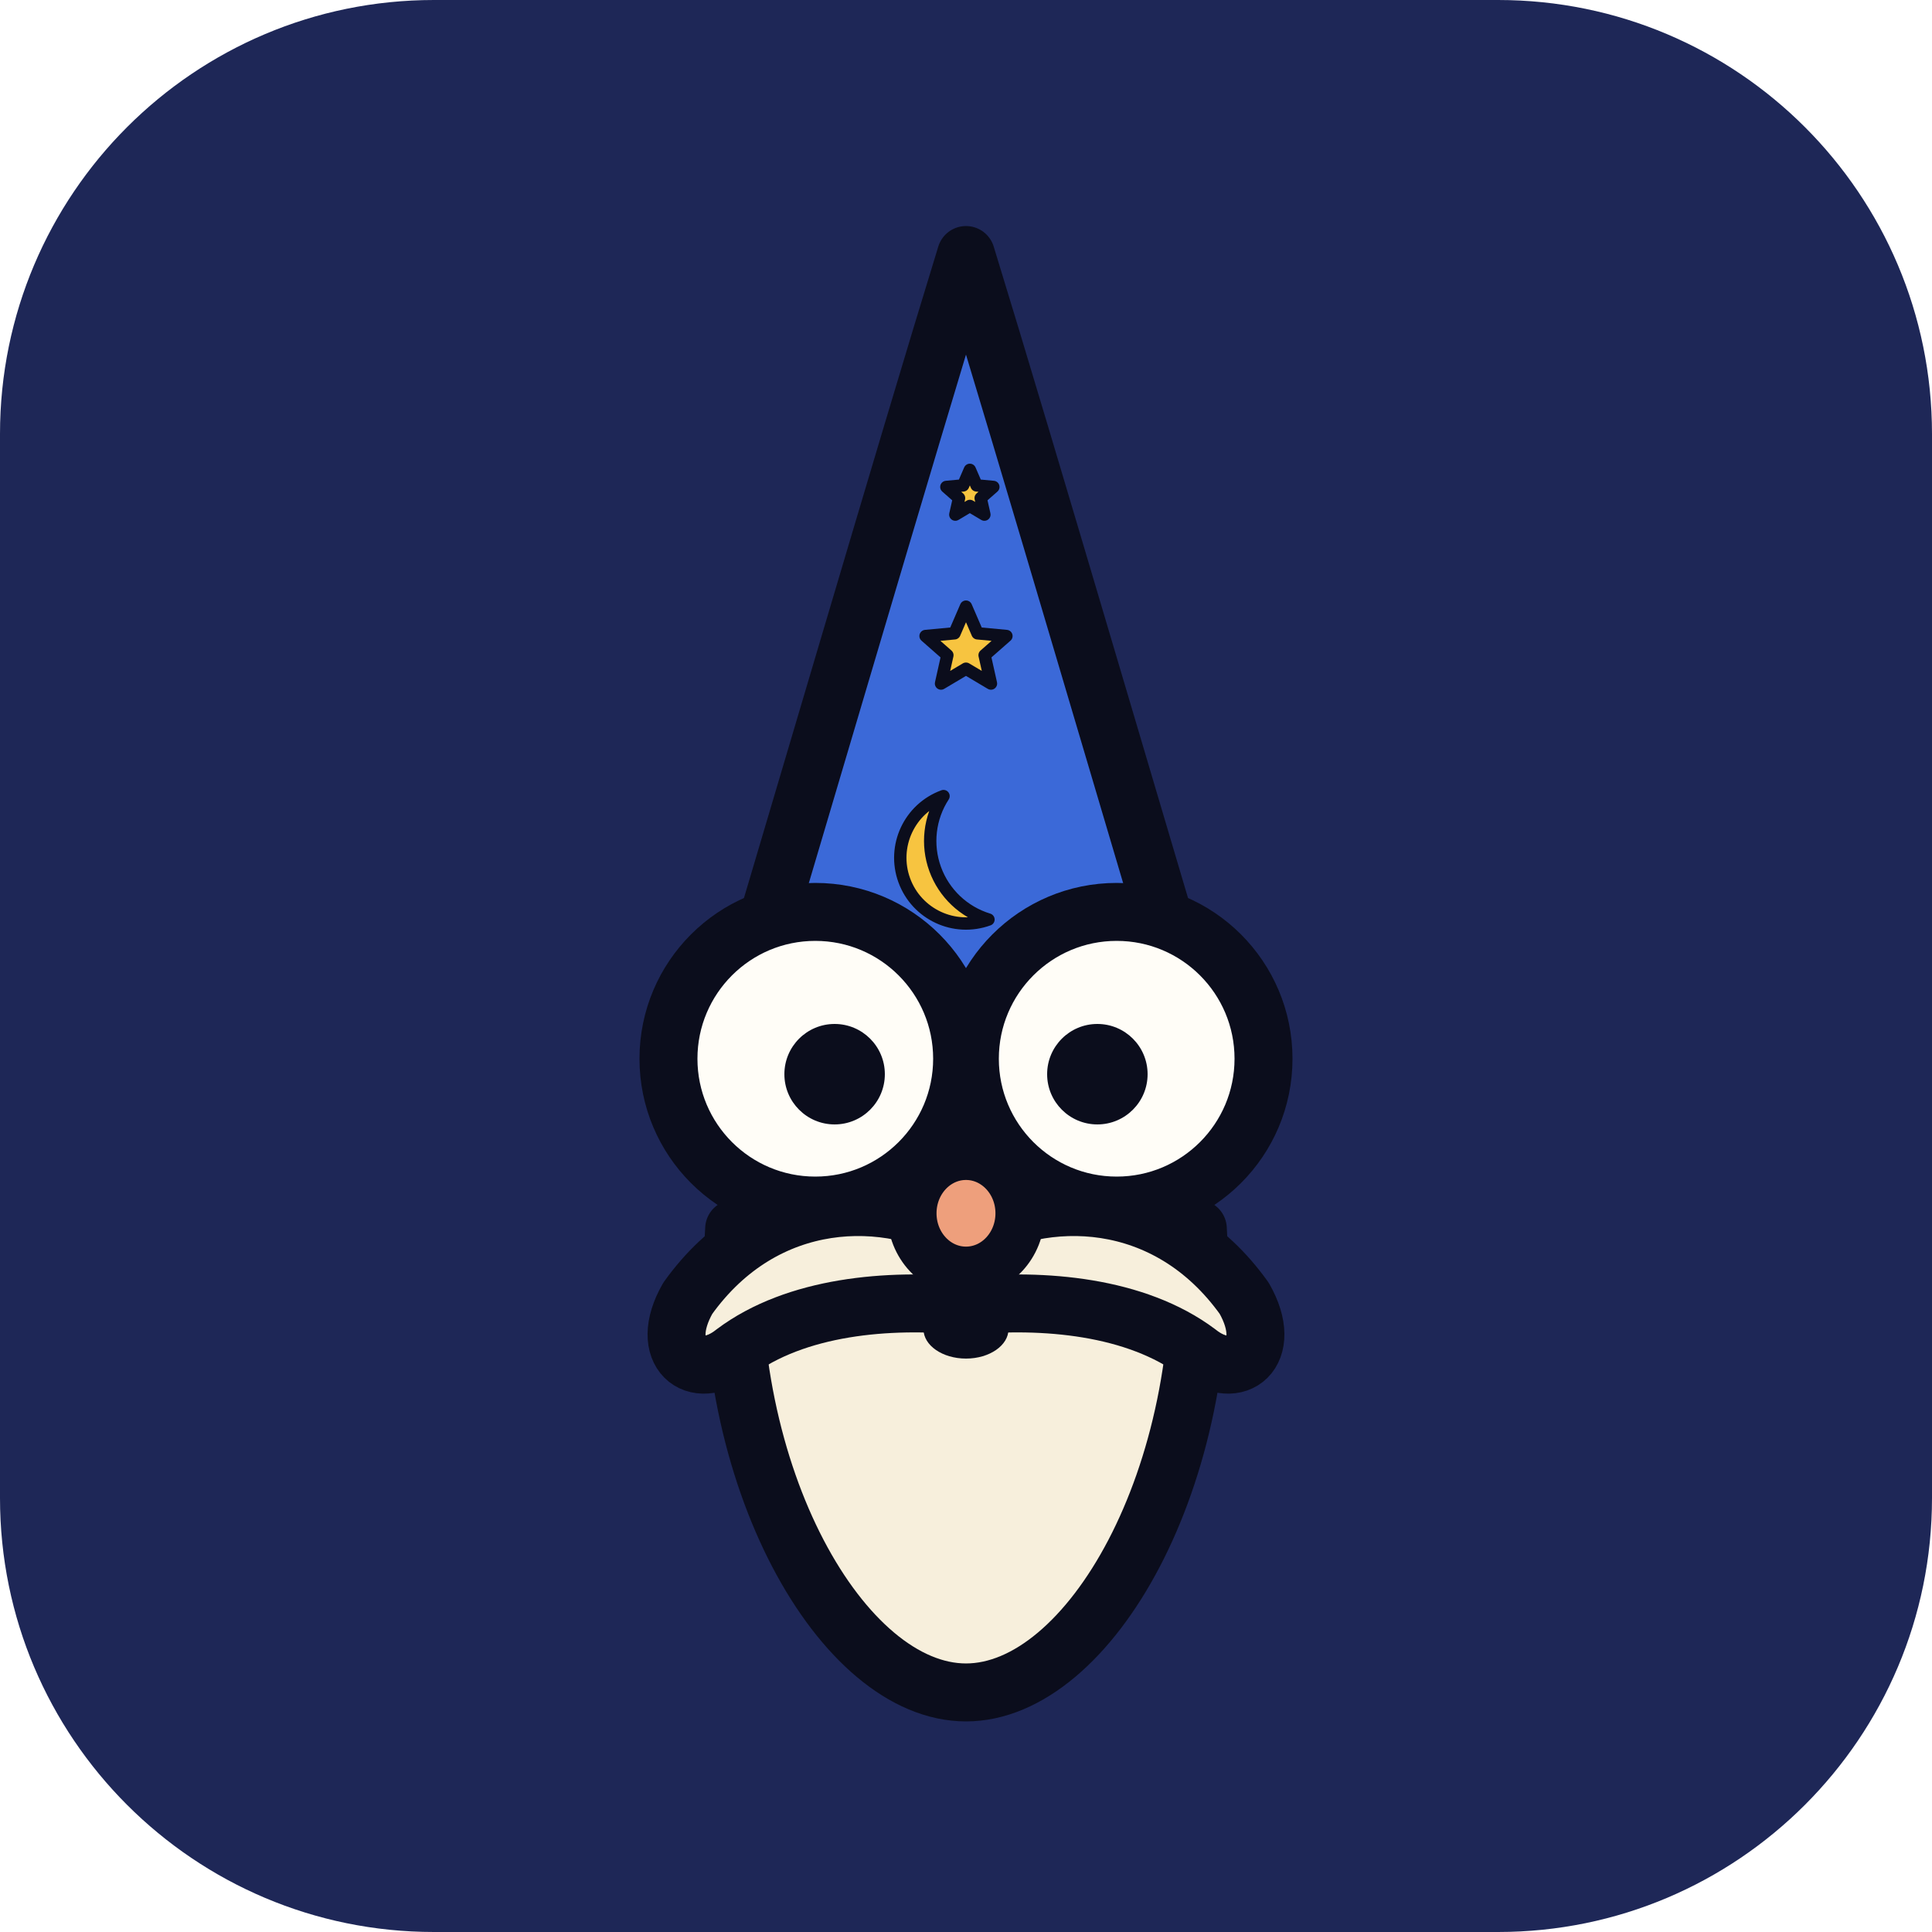
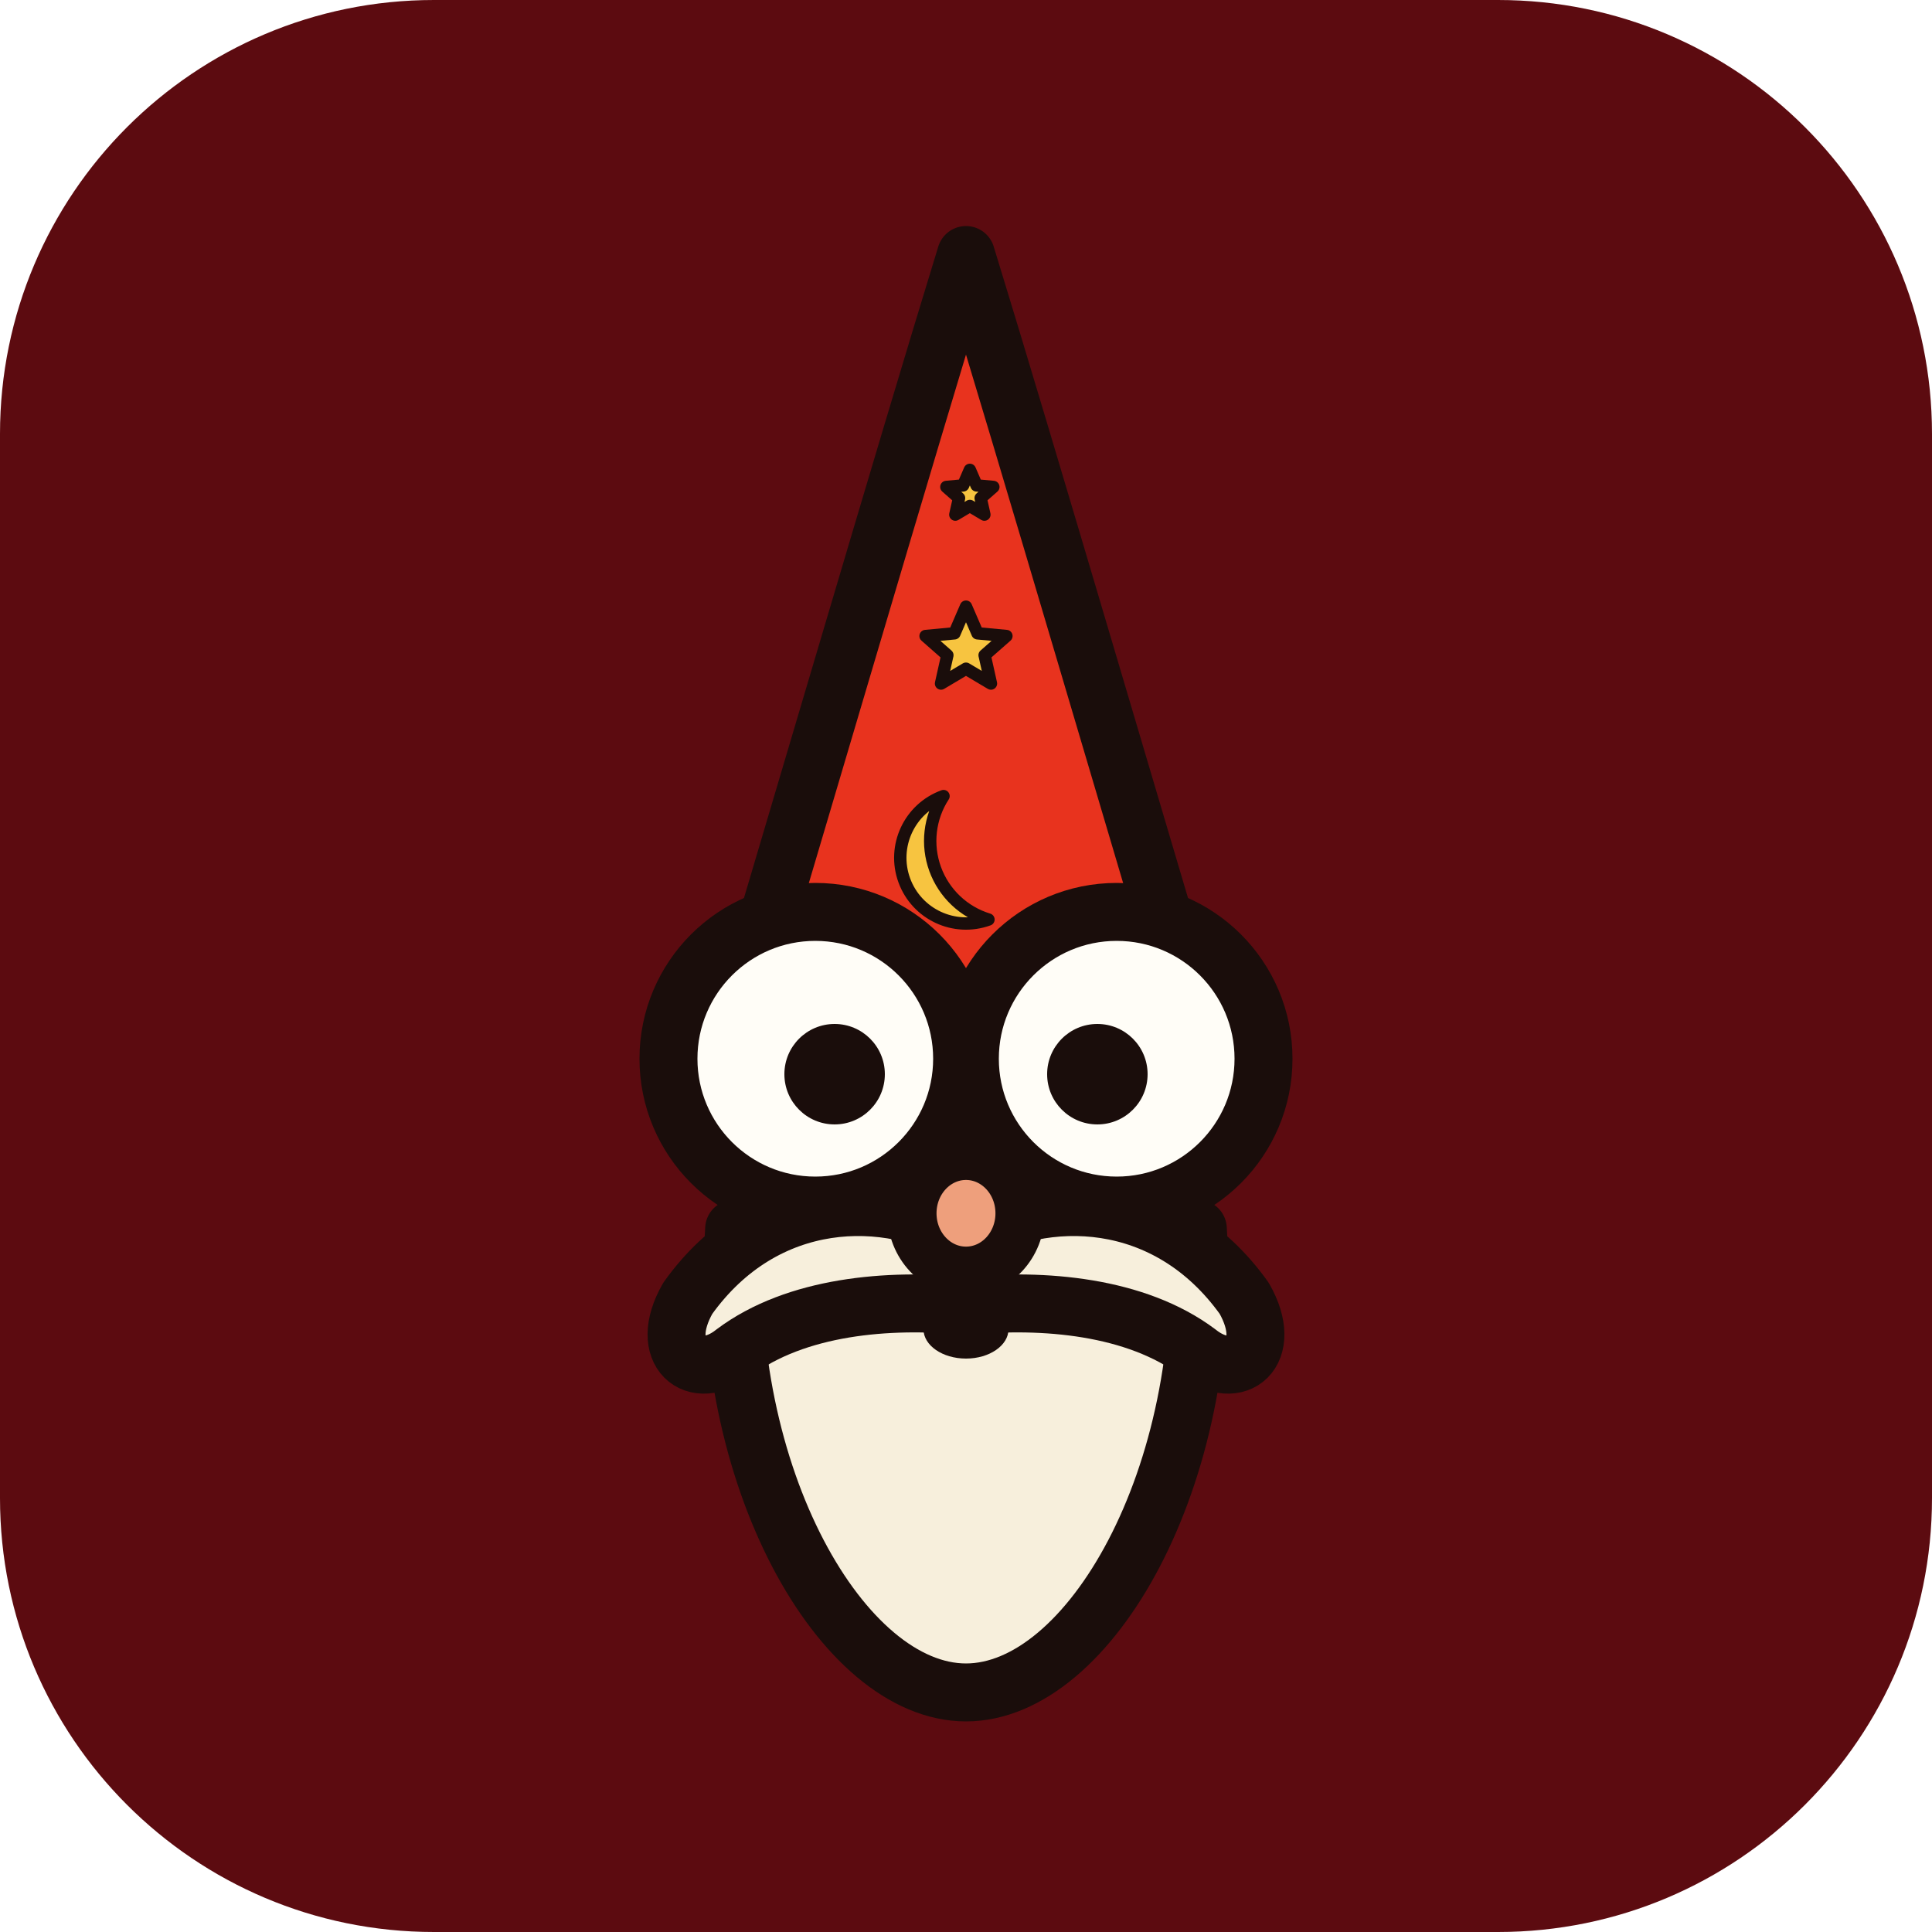
<svg xmlns="http://www.w3.org/2000/svg" viewBox="0 0 1024 1024">
-   <rect width="1024" height="1024" rx="230" fill="#1e2757" />
+   <rect width="1024" height="1024" rx="230" fill="#5c0b10" />
  <svg x="323.58" y="102.4" width="376.83" height="819.2" viewBox="54 -4 92 200">
-     <path d="M100 4 C108 30 122 78 134 118 L66 118 C78 78 92 30 100 4 Z" fill="#3b69d8" stroke="#0b0d1c" stroke-width="7.5" stroke-linejoin="round" stroke-linecap="round" />
-     <path transform="rotate(-20 100 82)" d="M100 73.5 A8.5 8.5 0 1 0 100 90.5 A10.63 10.63 0 0 1 100 73.5 Z" fill="#f7c440" stroke="#0b0d1c" stroke-width="1.6" stroke-linejoin="round" />
-     <polygon points="100,49.5 101.49,52.95 105.23,53.3 102.41,55.78 103.23,59.45 100,57.53 96.77,59.45 97.59,55.78 94.77,53.3 98.51,52.95" fill="#f7c440" stroke="#0b0d1c" stroke-width="1.6" stroke-linejoin="round" />
-     <polygon points="100.5,31.8 101.37,33.81 103.54,34.01 101.9,35.45 102.38,37.59 100.5,36.47 98.62,37.59 99.1,35.45 97.46,34.01 99.63,33.81" fill="#f7c440" stroke="#0b0d1c" stroke-width="1.6" stroke-linejoin="round" />
-     <polygon points="88,95.4 88.7,97.03 90.47,97.2 89.14,98.37 89.53,100.1 88,99.2 86.47,100.1 86.86,98.37 85.53,97.2 87.3,97.03" fill="#f7c440" stroke="#0b0d1c" stroke-width="1.6" stroke-linejoin="round" />
-     <polygon points="113,91.6 113.65,93.11 115.28,93.26 114.05,94.34 114.41,95.94 113,95.1 111.59,95.94 111.95,94.34 110.72,93.26 112.35,93.11" fill="#f7c440" stroke="#0b0d1c" stroke-width="1.6" stroke-linejoin="round" />
-     <path d="M70 130 C68 162 84 190 100 190 C116 190 132 162 130 130 Z" fill="#f7efdc" stroke="#0b0d1c" stroke-width="7.5" stroke-linejoin="round" stroke-linecap="round" />
-     <ellipse cx="100" cy="143" rx="5.5" ry="3.8" fill="#0b0d1c" />
-     <path d="M100 131 C110 125 126 125 136 139 C140 146 135 150 130 146 C122 140 110 139 100 140 C90 139 78 140 70 146 C65 150 60 146 64 139 C74 125 90 125 100 131 Z" fill="#f7efdc" stroke="#0b0d1c" stroke-width="7.5" stroke-linejoin="round" stroke-linecap="round" />
-     <circle cx="80.5" cy="108" r="19" fill="#fffdf7" stroke="#0b0d1c" stroke-width="7.5" stroke-linejoin="round" stroke-linecap="round" />
-     <circle cx="119.5" cy="108" r="19" fill="#fffdf7" stroke="#0b0d1c" stroke-width="7.5" stroke-linejoin="round" stroke-linecap="round" />
-     <circle cx="83" cy="110" r="6.5" fill="#0b0d1c" />
-     <circle cx="117" cy="110" r="6.5" fill="#0b0d1c" />
-     <ellipse cx="100" cy="128" rx="7" ry="7.5" fill="#ee9f7c" stroke="#0b0d1c" stroke-width="6.375" stroke-linejoin="round" stroke-linecap="round" />
+     <path d="M100 4 C108 30 122 78 134 118 L66 118 C78 78 92 30 100 4 Z" fill="#e8331e" stroke="#1a0d0b" stroke-width="7.5" stroke-linejoin="round" stroke-linecap="round" />
+     <path transform="rotate(-20 100 82)" d="M100 73.5 A8.5 8.5 0 1 0 100 90.5 A10.63 10.63 0 0 1 100 73.5 Z" fill="#f7c440" stroke="#1a0d0b" stroke-width="1.6" stroke-linejoin="round" />
+     <polygon points="100,49.5 101.49,52.95 105.23,53.3 102.41,55.78 103.23,59.45 100,57.53 96.77,59.45 97.59,55.78 94.77,53.3 98.51,52.95" fill="#f7c440" stroke="#1a0d0b" stroke-width="1.6" stroke-linejoin="round" />
+     <polygon points="100.5,31.8 101.37,33.81 103.54,34.01 101.9,35.45 102.38,37.59 100.5,36.47 98.62,37.59 99.1,35.45 97.46,34.01 99.63,33.81" fill="#f7c440" stroke="#1a0d0b" stroke-width="1.6" stroke-linejoin="round" />
+     <polygon points="88,95.4 88.7,97.03 90.47,97.2 89.14,98.37 89.53,100.1 88,99.2 86.47,100.1 86.86,98.37 85.53,97.2 87.3,97.03" fill="#f7c440" stroke="#1a0d0b" stroke-width="1.6" stroke-linejoin="round" />
+     <polygon points="113,91.6 113.65,93.11 115.28,93.26 114.05,94.34 114.41,95.94 113,95.1 111.59,95.94 111.95,94.34 110.72,93.26 112.35,93.11" fill="#f7c440" stroke="#1a0d0b" stroke-width="1.6" stroke-linejoin="round" />
+     <path d="M70 130 C68 162 84 190 100 190 C116 190 132 162 130 130 Z" fill="#f7efdc" stroke="#1a0d0b" stroke-width="7.5" stroke-linejoin="round" stroke-linecap="round" />
+     <ellipse cx="100" cy="143" rx="5.5" ry="3.8" fill="#1a0d0b" />
+     <path d="M100 131 C110 125 126 125 136 139 C140 146 135 150 130 146 C122 140 110 139 100 140 C90 139 78 140 70 146 C65 150 60 146 64 139 C74 125 90 125 100 131 Z" fill="#f7efdc" stroke="#1a0d0b" stroke-width="7.5" stroke-linejoin="round" stroke-linecap="round" />
+     <circle cx="80.5" cy="108" r="19" fill="#fffdf7" stroke="#1a0d0b" stroke-width="7.5" stroke-linejoin="round" stroke-linecap="round" />
+     <circle cx="119.5" cy="108" r="19" fill="#fffdf7" stroke="#1a0d0b" stroke-width="7.5" stroke-linejoin="round" stroke-linecap="round" />
+     <circle cx="83" cy="110" r="6.5" fill="#1a0d0b" />
+     <circle cx="117" cy="110" r="6.5" fill="#1a0d0b" />
+     <ellipse cx="100" cy="128" rx="7" ry="7.5" fill="#ee9f7c" stroke="#1a0d0b" stroke-width="6.375" stroke-linejoin="round" stroke-linecap="round" />
  </svg>
</svg>
